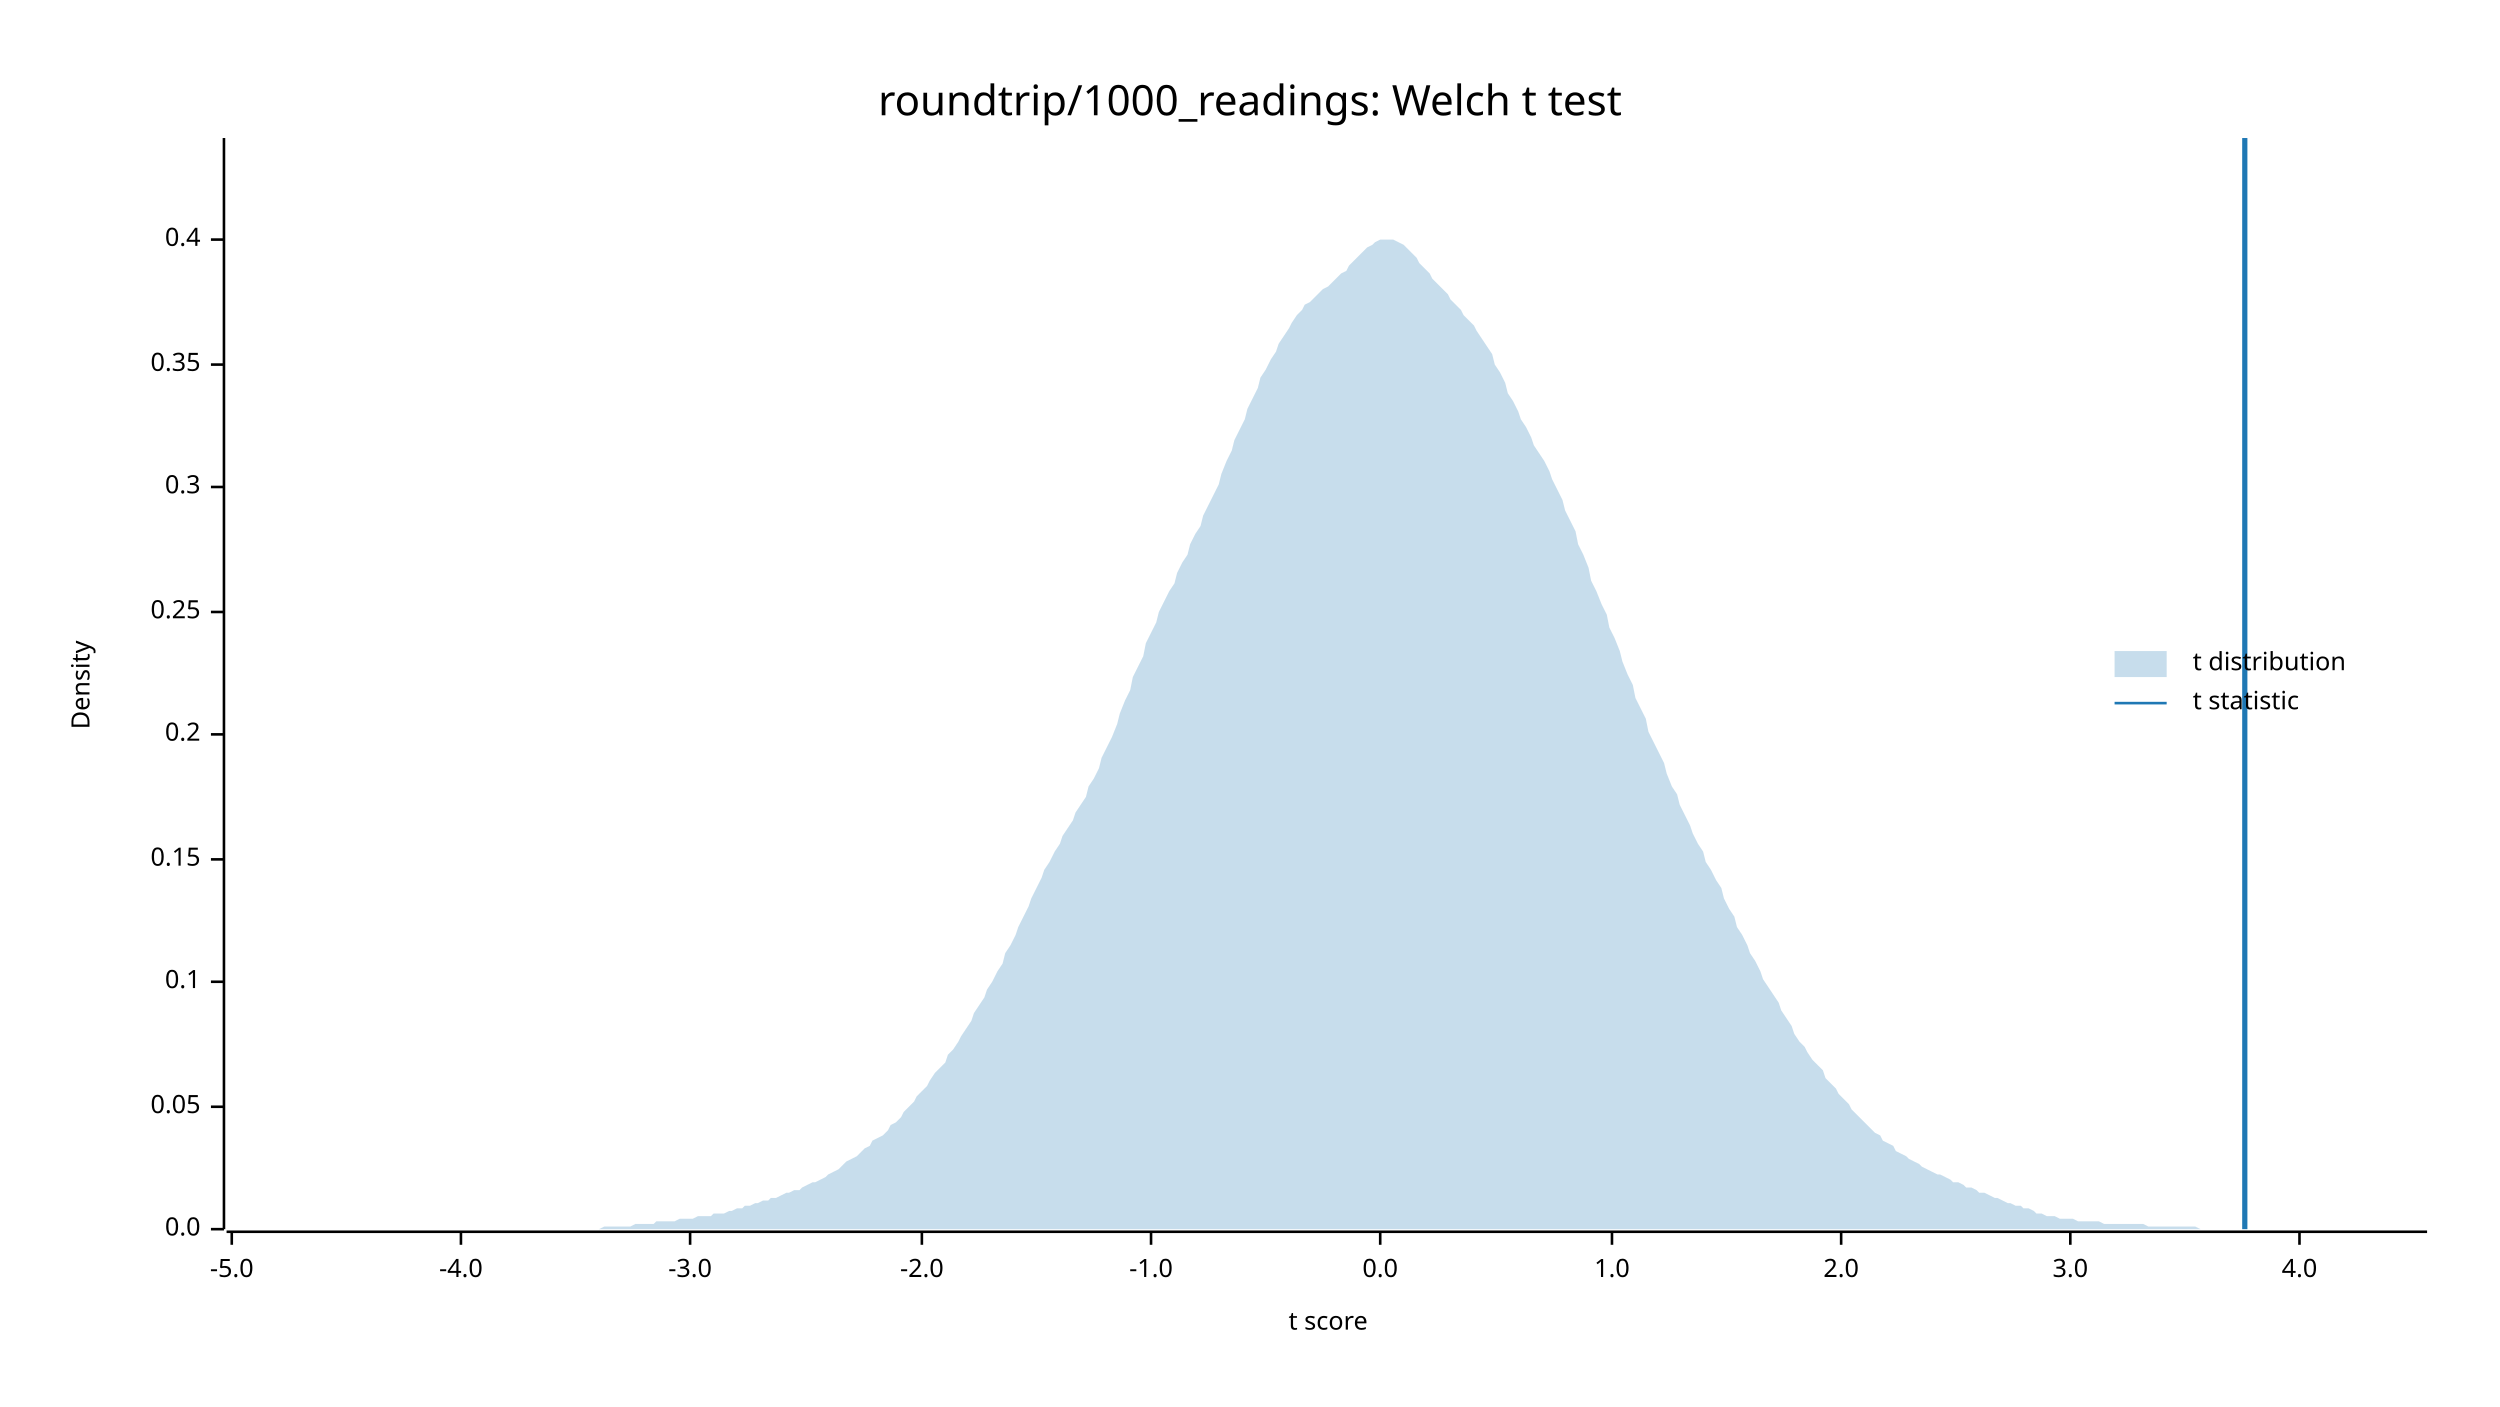
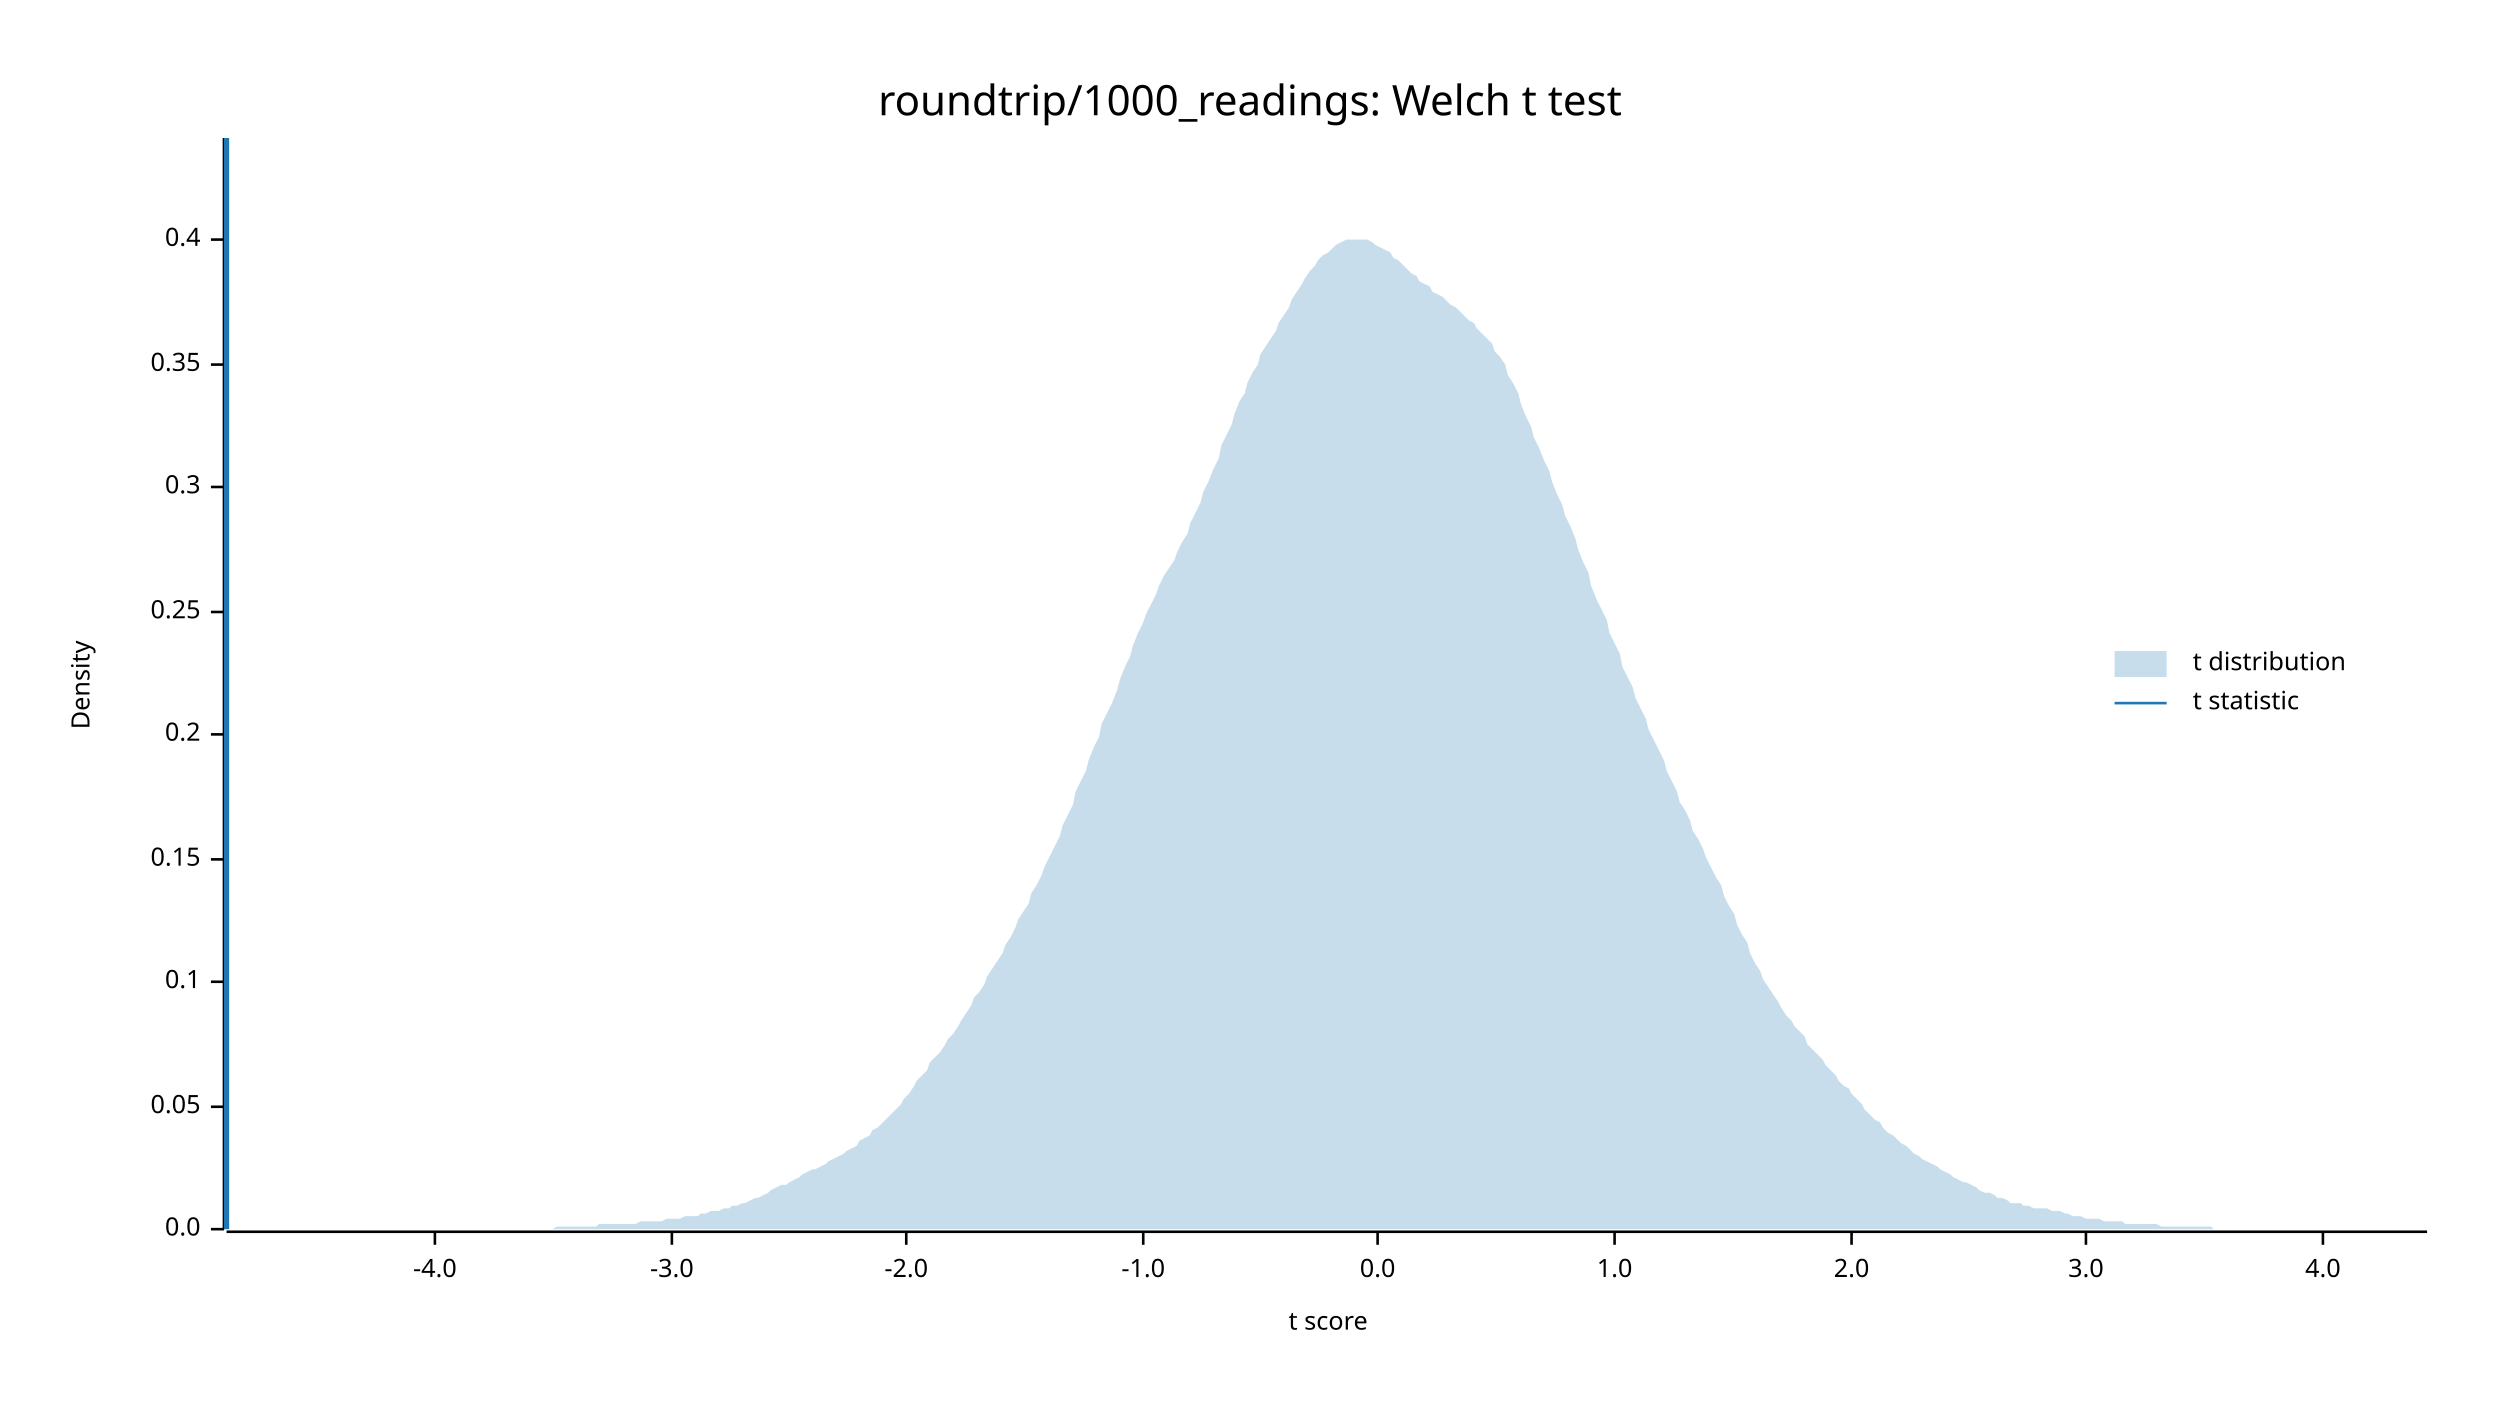
<svg xmlns="http://www.w3.org/2000/svg" width="960" height="540" viewBox="0 0 960 540">
  <text x="480" y="32" dy="0.76em" text-anchor="middle" font-family="sans-serif" font-size="16.129" opacity="1" fill="#000000">
roundtrip/1000_readings: Welch t test
</text>
  <text x="27" y="263" dy="0.76em" text-anchor="middle" font-family="sans-serif" font-size="9.677" opacity="1" fill="#000000" transform="rotate(270, 27, 263)">
Density
</text>
  <text x="510" y="513" dy="-0.5ex" text-anchor="middle" font-family="sans-serif" font-size="9.677" opacity="1" fill="#000000">
t score
</text>
  <polyline fill="none" opacity="1" stroke="#000000" stroke-width="1" points="86,53 86,472 " />
  <text x="77" y="472" dy="0.5ex" text-anchor="end" font-family="sans-serif" font-size="9.677" opacity="1" fill="#000000">
0.0
</text>
  <polyline fill="none" opacity="1" stroke="#000000" stroke-width="1" points="81,472 86,472 " />
  <text x="77" y="425" dy="0.5ex" text-anchor="end" font-family="sans-serif" font-size="9.677" opacity="1" fill="#000000">
0.05
</text>
  <polyline fill="none" opacity="1" stroke="#000000" stroke-width="1" points="81,425 86,425 " />
  <text x="77" y="377" dy="0.5ex" text-anchor="end" font-family="sans-serif" font-size="9.677" opacity="1" fill="#000000">
0.1
</text>
  <polyline fill="none" opacity="1" stroke="#000000" stroke-width="1" points="81,377 86,377 " />
  <text x="77" y="330" dy="0.5ex" text-anchor="end" font-family="sans-serif" font-size="9.677" opacity="1" fill="#000000">
0.15
</text>
  <polyline fill="none" opacity="1" stroke="#000000" stroke-width="1" points="81,330 86,330 " />
  <text x="77" y="282" dy="0.5ex" text-anchor="end" font-family="sans-serif" font-size="9.677" opacity="1" fill="#000000">
0.2
</text>
  <polyline fill="none" opacity="1" stroke="#000000" stroke-width="1" points="81,282 86,282 " />
  <text x="77" y="235" dy="0.5ex" text-anchor="end" font-family="sans-serif" font-size="9.677" opacity="1" fill="#000000">
0.25
</text>
  <polyline fill="none" opacity="1" stroke="#000000" stroke-width="1" points="81,235 86,235 " />
  <text x="77" y="187" dy="0.5ex" text-anchor="end" font-family="sans-serif" font-size="9.677" opacity="1" fill="#000000">
0.3
</text>
  <polyline fill="none" opacity="1" stroke="#000000" stroke-width="1" points="81,187 86,187 " />
  <text x="77" y="140" dy="0.5ex" text-anchor="end" font-family="sans-serif" font-size="9.677" opacity="1" fill="#000000">
0.35
</text>
  <polyline fill="none" opacity="1" stroke="#000000" stroke-width="1" points="81,140 86,140 " />
  <text x="77" y="92" dy="0.5ex" text-anchor="end" font-family="sans-serif" font-size="9.677" opacity="1" fill="#000000">
0.4
</text>
  <polyline fill="none" opacity="1" stroke="#000000" stroke-width="1" points="81,92 86,92 " />
  <polyline fill="none" opacity="1" stroke="#000000" stroke-width="1" points="87,473 932,473 " />
-   <text x="89" y="483" dy="0.76em" text-anchor="middle" font-family="sans-serif" font-size="9.677" opacity="1" fill="#000000">
- -5.0
- </text>
-   <polyline fill="none" opacity="1" stroke="#000000" stroke-width="1" points="89,473 89,478 " />
-   <text x="177" y="483" dy="0.76em" text-anchor="middle" font-family="sans-serif" font-size="9.677" opacity="1" fill="#000000">
+   <text x="167" y="483" dy="0.76em" text-anchor="middle" font-family="sans-serif" font-size="9.677" opacity="1" fill="#000000">
-4.0
</text>
-   <polyline fill="none" opacity="1" stroke="#000000" stroke-width="1" points="177,473 177,478 " />
-   <text x="265" y="483" dy="0.76em" text-anchor="middle" font-family="sans-serif" font-size="9.677" opacity="1" fill="#000000">
+   <polyline fill="none" opacity="1" stroke="#000000" stroke-width="1" points="167,473 167,478 " />
+   <text x="258" y="483" dy="0.76em" text-anchor="middle" font-family="sans-serif" font-size="9.677" opacity="1" fill="#000000">
-3.0
</text>
-   <polyline fill="none" opacity="1" stroke="#000000" stroke-width="1" points="265,473 265,478 " />
-   <text x="354" y="483" dy="0.76em" text-anchor="middle" font-family="sans-serif" font-size="9.677" opacity="1" fill="#000000">
+   <polyline fill="none" opacity="1" stroke="#000000" stroke-width="1" points="258,473 258,478 " />
+   <text x="348" y="483" dy="0.76em" text-anchor="middle" font-family="sans-serif" font-size="9.677" opacity="1" fill="#000000">
-2.0
</text>
-   <polyline fill="none" opacity="1" stroke="#000000" stroke-width="1" points="354,473 354,478 " />
-   <text x="442" y="483" dy="0.76em" text-anchor="middle" font-family="sans-serif" font-size="9.677" opacity="1" fill="#000000">
+   <polyline fill="none" opacity="1" stroke="#000000" stroke-width="1" points="348,473 348,478 " />
+   <text x="439" y="483" dy="0.76em" text-anchor="middle" font-family="sans-serif" font-size="9.677" opacity="1" fill="#000000">
-1.0
</text>
-   <polyline fill="none" opacity="1" stroke="#000000" stroke-width="1" points="442,473 442,478 " />
-   <text x="530" y="483" dy="0.76em" text-anchor="middle" font-family="sans-serif" font-size="9.677" opacity="1" fill="#000000">
+   <polyline fill="none" opacity="1" stroke="#000000" stroke-width="1" points="439,473 439,478 " />
+   <text x="529" y="483" dy="0.76em" text-anchor="middle" font-family="sans-serif" font-size="9.677" opacity="1" fill="#000000">
0.0
</text>
-   <polyline fill="none" opacity="1" stroke="#000000" stroke-width="1" points="530,473 530,478 " />
-   <text x="619" y="483" dy="0.76em" text-anchor="middle" font-family="sans-serif" font-size="9.677" opacity="1" fill="#000000">
+   <polyline fill="none" opacity="1" stroke="#000000" stroke-width="1" points="529,473 529,478 " />
+   <text x="620" y="483" dy="0.76em" text-anchor="middle" font-family="sans-serif" font-size="9.677" opacity="1" fill="#000000">
1.0
</text>
-   <polyline fill="none" opacity="1" stroke="#000000" stroke-width="1" points="619,473 619,478 " />
-   <text x="707" y="483" dy="0.76em" text-anchor="middle" font-family="sans-serif" font-size="9.677" opacity="1" fill="#000000">
+   <polyline fill="none" opacity="1" stroke="#000000" stroke-width="1" points="620,473 620,478 " />
+   <text x="711" y="483" dy="0.76em" text-anchor="middle" font-family="sans-serif" font-size="9.677" opacity="1" fill="#000000">
2.0
</text>
-   <polyline fill="none" opacity="1" stroke="#000000" stroke-width="1" points="707,473 707,478 " />
-   <text x="795" y="483" dy="0.76em" text-anchor="middle" font-family="sans-serif" font-size="9.677" opacity="1" fill="#000000">
+   <polyline fill="none" opacity="1" stroke="#000000" stroke-width="1" points="711,473 711,478 " />
+   <text x="801" y="483" dy="0.76em" text-anchor="middle" font-family="sans-serif" font-size="9.677" opacity="1" fill="#000000">
3.0
</text>
-   <polyline fill="none" opacity="1" stroke="#000000" stroke-width="1" points="795,473 795,478 " />
-   <text x="883" y="483" dy="0.76em" text-anchor="middle" font-family="sans-serif" font-size="9.677" opacity="1" fill="#000000">
+   <polyline fill="none" opacity="1" stroke="#000000" stroke-width="1" points="801,473 801,478 " />
+   <text x="892" y="483" dy="0.76em" text-anchor="middle" font-family="sans-serif" font-size="9.677" opacity="1" fill="#000000">
4.0
</text>
-   <polyline fill="none" opacity="1" stroke="#000000" stroke-width="1" points="883,473 883,478 " />
-   <polygon opacity="0.25" fill="#1F78B4" points="87,472 88,472 90,472 92,472 93,472 95,472 97,472 98,472 100,472 102,472 103,472 105,472 107,472 109,472 110,472 112,472 114,472 115,472 117,472 119,472 120,472 122,472 124,472 125,472 127,472 129,472 131,472 132,472 134,472 136,472 137,472 139,472 141,472 142,472 144,472 146,472 147,472 149,472 151,472 153,472 154,472 156,472 158,472 159,472 161,472 163,472 164,472 166,472 168,472 169,472 171,472 173,472 175,472 176,472 178,472 180,472 181,472 183,472 185,472 186,472 188,472 190,472 191,472 193,472 195,472 197,472 198,472 200,472 202,472 203,472 205,472 207,472 208,472 210,472 212,472 214,472 215,472 217,472 219,472 220,472 222,472 224,472 225,472 227,472 229,472 230,472 232,471 234,471 236,471 237,471 239,471 241,471 242,471 244,470 246,470 247,470 249,470 251,470 252,469 254,469 256,469 258,469 259,469 261,468 263,468 264,468 266,468 268,467 269,467 271,467 273,467 274,466 276,466 278,466 280,465 281,465 283,464 285,464 286,463 288,463 290,462 291,462 293,461 295,461 296,460 298,460 300,459 302,458 303,458 305,457 307,457 308,456 310,455 312,454 313,454 315,453 317,452 318,451 320,450 322,449 324,447 325,446 327,445 329,444 330,443 332,441 334,440 335,438 337,437 339,436 341,434 342,432 344,431 346,429 347,427 349,425 351,423 352,421 354,419 356,417 357,415 359,412 361,410 363,408 364,405 366,403 368,400 369,398 371,395 373,392 374,389 376,386 378,383 379,380 381,377 383,373 385,370 386,366 388,363 390,359 391,356 393,352 395,348 396,345 398,341 400,337 401,334 403,331 405,327 407,324 408,321 410,318 412,315 413,312 415,309 417,306 418,302 420,299 422,295 423,291 425,287 427,283 429,278 430,274 432,269 434,265 435,260 437,256 439,252 440,247 442,243 444,239 445,235 447,231 449,227 451,224 452,220 454,216 456,213 457,209 459,205 461,202 462,198 464,194 466,190 468,186 469,182 471,177 473,173 474,169 476,165 478,161 479,157 481,153 483,149 484,145 486,142 488,138 490,135 491,132 493,129 495,126 496,124 498,121 500,119 501,117 503,116 505,114 506,113 508,111 510,110 512,108 513,107 515,105 517,104 518,102 520,100 522,98 523,97 525,95 527,94 528,93 530,92 532,92 534,92 535,92 537,93 539,94 540,95 542,97 544,99 545,101 547,103 549,105 550,107 552,109 554,111 556,113 557,115 559,117 561,119 562,121 564,123 566,125 567,127 569,130 571,133 573,136 574,140 576,143 578,147 579,151 581,154 583,158 584,161 586,164 588,168 589,171 591,174 593,177 595,181 596,184 598,188 600,192 601,196 603,200 605,204 606,209 608,213 610,218 611,223 613,227 615,232 617,236 618,241 620,245 622,250 623,254 625,259 627,263 628,268 630,272 632,276 633,281 635,285 637,289 639,293 640,297 642,302 644,305 645,309 647,313 649,317 650,320 652,324 654,327 655,331 657,334 659,338 661,341 662,345 664,349 666,352 667,356 669,359 671,363 672,366 674,369 676,373 677,376 679,379 681,382 683,385 684,388 686,391 688,394 689,397 691,400 693,402 694,404 696,407 698,409 700,411 701,414 703,416 705,418 706,420 708,422 710,424 711,426 713,428 715,430 716,431 718,433 720,435 722,436 723,438 725,439 727,440 728,442 730,443 732,444 733,445 735,446 737,447 738,448 740,449 742,450 744,451 745,451 747,452 749,453 750,454 752,454 754,455 755,456 757,456 759,457 760,458 762,458 764,459 766,460 767,460 769,461 771,462 772,462 774,463 776,463 777,464 779,464 781,465 782,466 784,466 786,467 788,467 789,467 791,468 793,468 794,468 796,468 798,469 799,469 801,469 803,469 804,469 806,469 808,470 810,470 811,470 813,470 815,470 816,470 818,470 820,470 821,470 823,470 825,471 827,471 828,471 830,471 832,471 833,471 835,471 837,471 838,471 840,471 842,471 843,471 845,472 847,472 849,472 850,472 852,472 854,472 855,472 857,472 859,472 860,472 862,472 864,472 865,472 867,472 869,472 871,472 872,472 874,472 876,472 877,472 879,472 881,472 882,472 884,472 886,472 887,472 889,472 891,472 893,472 894,472 896,472 898,472 899,472 901,472 903,472 904,472 906,472 908,472 909,472 911,472 913,472 915,472 916,472 918,472 920,472 921,472 923,472 925,472 926,472 928,472 930,472 932,472 932,472 87,472 " />
-   <polyline fill="none" opacity="1" stroke="#1F78B4" stroke-width="2" points="862,472 862,53 " />
+   <polyline fill="none" opacity="1" stroke="#000000" stroke-width="1" points="892,473 892,478 " />
+   <polygon opacity="0.25" fill="#1F78B4" points="87,472 88,472 90,472 92,472 93,472 95,472 97,472 98,472 100,472 102,472 103,472 105,472 107,472 109,472 110,472 112,472 114,472 115,472 117,472 119,472 120,472 122,472 124,472 125,472 127,472 129,472 131,472 132,472 134,472 136,472 137,472 139,472 141,472 142,472 144,472 146,472 147,472 149,472 151,472 153,472 154,472 156,472 158,472 159,472 161,472 163,472 164,472 166,472 168,472 169,472 171,472 173,472 175,472 176,472 178,472 180,472 181,472 183,472 185,472 186,472 188,472 190,472 191,472 193,472 195,472 197,472 198,472 200,472 202,472 203,472 205,472 207,472 208,472 210,472 212,472 214,471 215,471 217,471 219,471 220,471 222,471 224,471 225,471 227,471 229,471 230,470 232,470 234,470 236,470 237,470 239,470 241,470 242,470 244,470 246,469 247,469 249,469 251,469 252,469 254,469 256,468 258,468 259,468 261,468 263,467 264,467 266,467 268,467 269,466 271,466 273,465 274,465 276,465 278,464 280,464 281,463 283,463 285,462 286,462 288,461 290,460 291,460 293,459 295,458 296,457 298,456 300,455 302,455 303,454 305,453 307,452 308,451 310,450 312,449 313,449 315,448 317,447 318,446 320,445 322,444 324,443 325,442 327,441 329,440 330,438 332,437 334,436 335,434 337,433 339,431 341,429 342,428 344,426 346,424 347,422 349,420 351,417 352,415 354,413 356,411 357,408 359,406 361,404 363,401 364,399 366,397 368,394 369,392 371,389 373,386 374,383 376,381 378,378 379,375 381,372 383,369 385,366 386,363 388,360 390,356 391,353 393,350 395,347 396,343 398,340 400,336 401,333 403,329 405,325 407,321 408,317 410,313 412,309 413,304 415,300 417,296 418,292 420,287 422,283 423,278 425,274 427,270 429,265 430,261 432,256 434,252 435,248 437,243 439,239 440,236 442,232 444,228 445,225 447,221 449,218 451,215 452,212 454,208 456,205 457,201 459,197 461,193 462,189 464,185 466,180 468,176 469,171 471,167 473,163 474,159 476,154 478,151 479,147 481,143 483,140 484,136 486,133 488,130 490,127 491,124 493,121 495,118 496,115 498,112 500,109 501,107 503,104 505,102 506,100 508,98 510,97 512,95 513,94 515,93 517,92 518,92 520,92 522,92 523,92 525,92 527,93 528,94 530,95 532,96 534,97 535,99 537,100 539,102 540,103 542,105 544,106 545,108 547,109 549,110 550,112 552,113 554,114 556,116 557,117 559,118 561,120 562,121 564,123 566,124 567,126 569,128 571,130 573,132 574,135 576,137 578,140 579,144 581,147 583,151 584,155 586,160 588,164 589,168 591,172 593,177 595,181 596,185 598,190 600,194 601,198 603,202 605,207 606,211 608,216 610,220 611,225 613,230 615,234 617,238 618,243 620,247 622,251 623,256 625,260 627,264 628,268 630,272 632,276 633,280 635,284 637,288 639,292 640,296 642,300 644,304 645,308 647,311 649,315 650,319 652,322 654,326 655,329 657,333 659,337 661,340 662,344 664,348 666,351 667,355 669,359 671,362 672,366 674,370 676,373 677,376 679,379 681,382 683,385 684,387 686,390 688,392 689,394 691,396 693,398 694,401 696,403 698,405 700,407 701,409 703,411 705,413 706,415 708,417 710,418 711,420 713,422 715,424 716,426 718,428 720,430 722,431 723,433 725,435 727,436 728,437 730,439 732,440 733,441 735,443 737,444 738,445 740,446 742,447 744,448 745,449 747,450 749,451 750,452 752,453 754,454 755,454 757,455 759,456 760,457 762,458 764,458 766,459 767,460 769,460 771,461 772,462 774,462 776,462 777,463 779,463 781,464 782,464 784,464 786,464 788,465 789,465 791,465 793,466 794,466 796,467 798,467 799,467 801,468 803,468 804,468 806,468 808,469 810,469 811,469 813,469 815,469 816,470 818,470 820,470 821,470 823,470 825,470 827,470 828,470 830,471 832,471 833,471 835,471 837,471 838,471 840,471 842,471 843,471 845,471 847,471 849,471 850,472 852,472 854,472 855,472 857,472 859,472 860,472 862,472 864,472 865,472 867,472 869,472 871,472 872,472 874,472 876,472 877,472 879,472 881,472 882,472 884,472 886,472 887,472 889,472 891,472 893,472 894,472 896,472 898,472 899,472 901,472 903,472 904,472 906,472 908,472 909,472 911,472 913,472 915,472 916,472 918,472 920,472 921,472 923,472 925,472 926,472 928,472 930,472 932,472 932,472 87,472 " />
+   <polyline fill="none" opacity="1" stroke="#1F78B4" stroke-width="2" points="87,472 87,53 " />
  <text x="842" y="250" dy="0.76em" text-anchor="start" font-family="sans-serif" font-size="9.677" opacity="1" fill="#000000">
t distribution
</text>
  <text x="842" y="265" dy="0.76em" text-anchor="start" font-family="sans-serif" font-size="9.677" opacity="1" fill="#000000">
t statistic
</text>
  <rect x="812" y="250" width="20" height="10" opacity="0.25" fill="#1F78B4" stroke="none" />
  <polyline fill="none" opacity="1" stroke="#1F78B4" stroke-width="1" points="812,270 832,270 " />
</svg>
